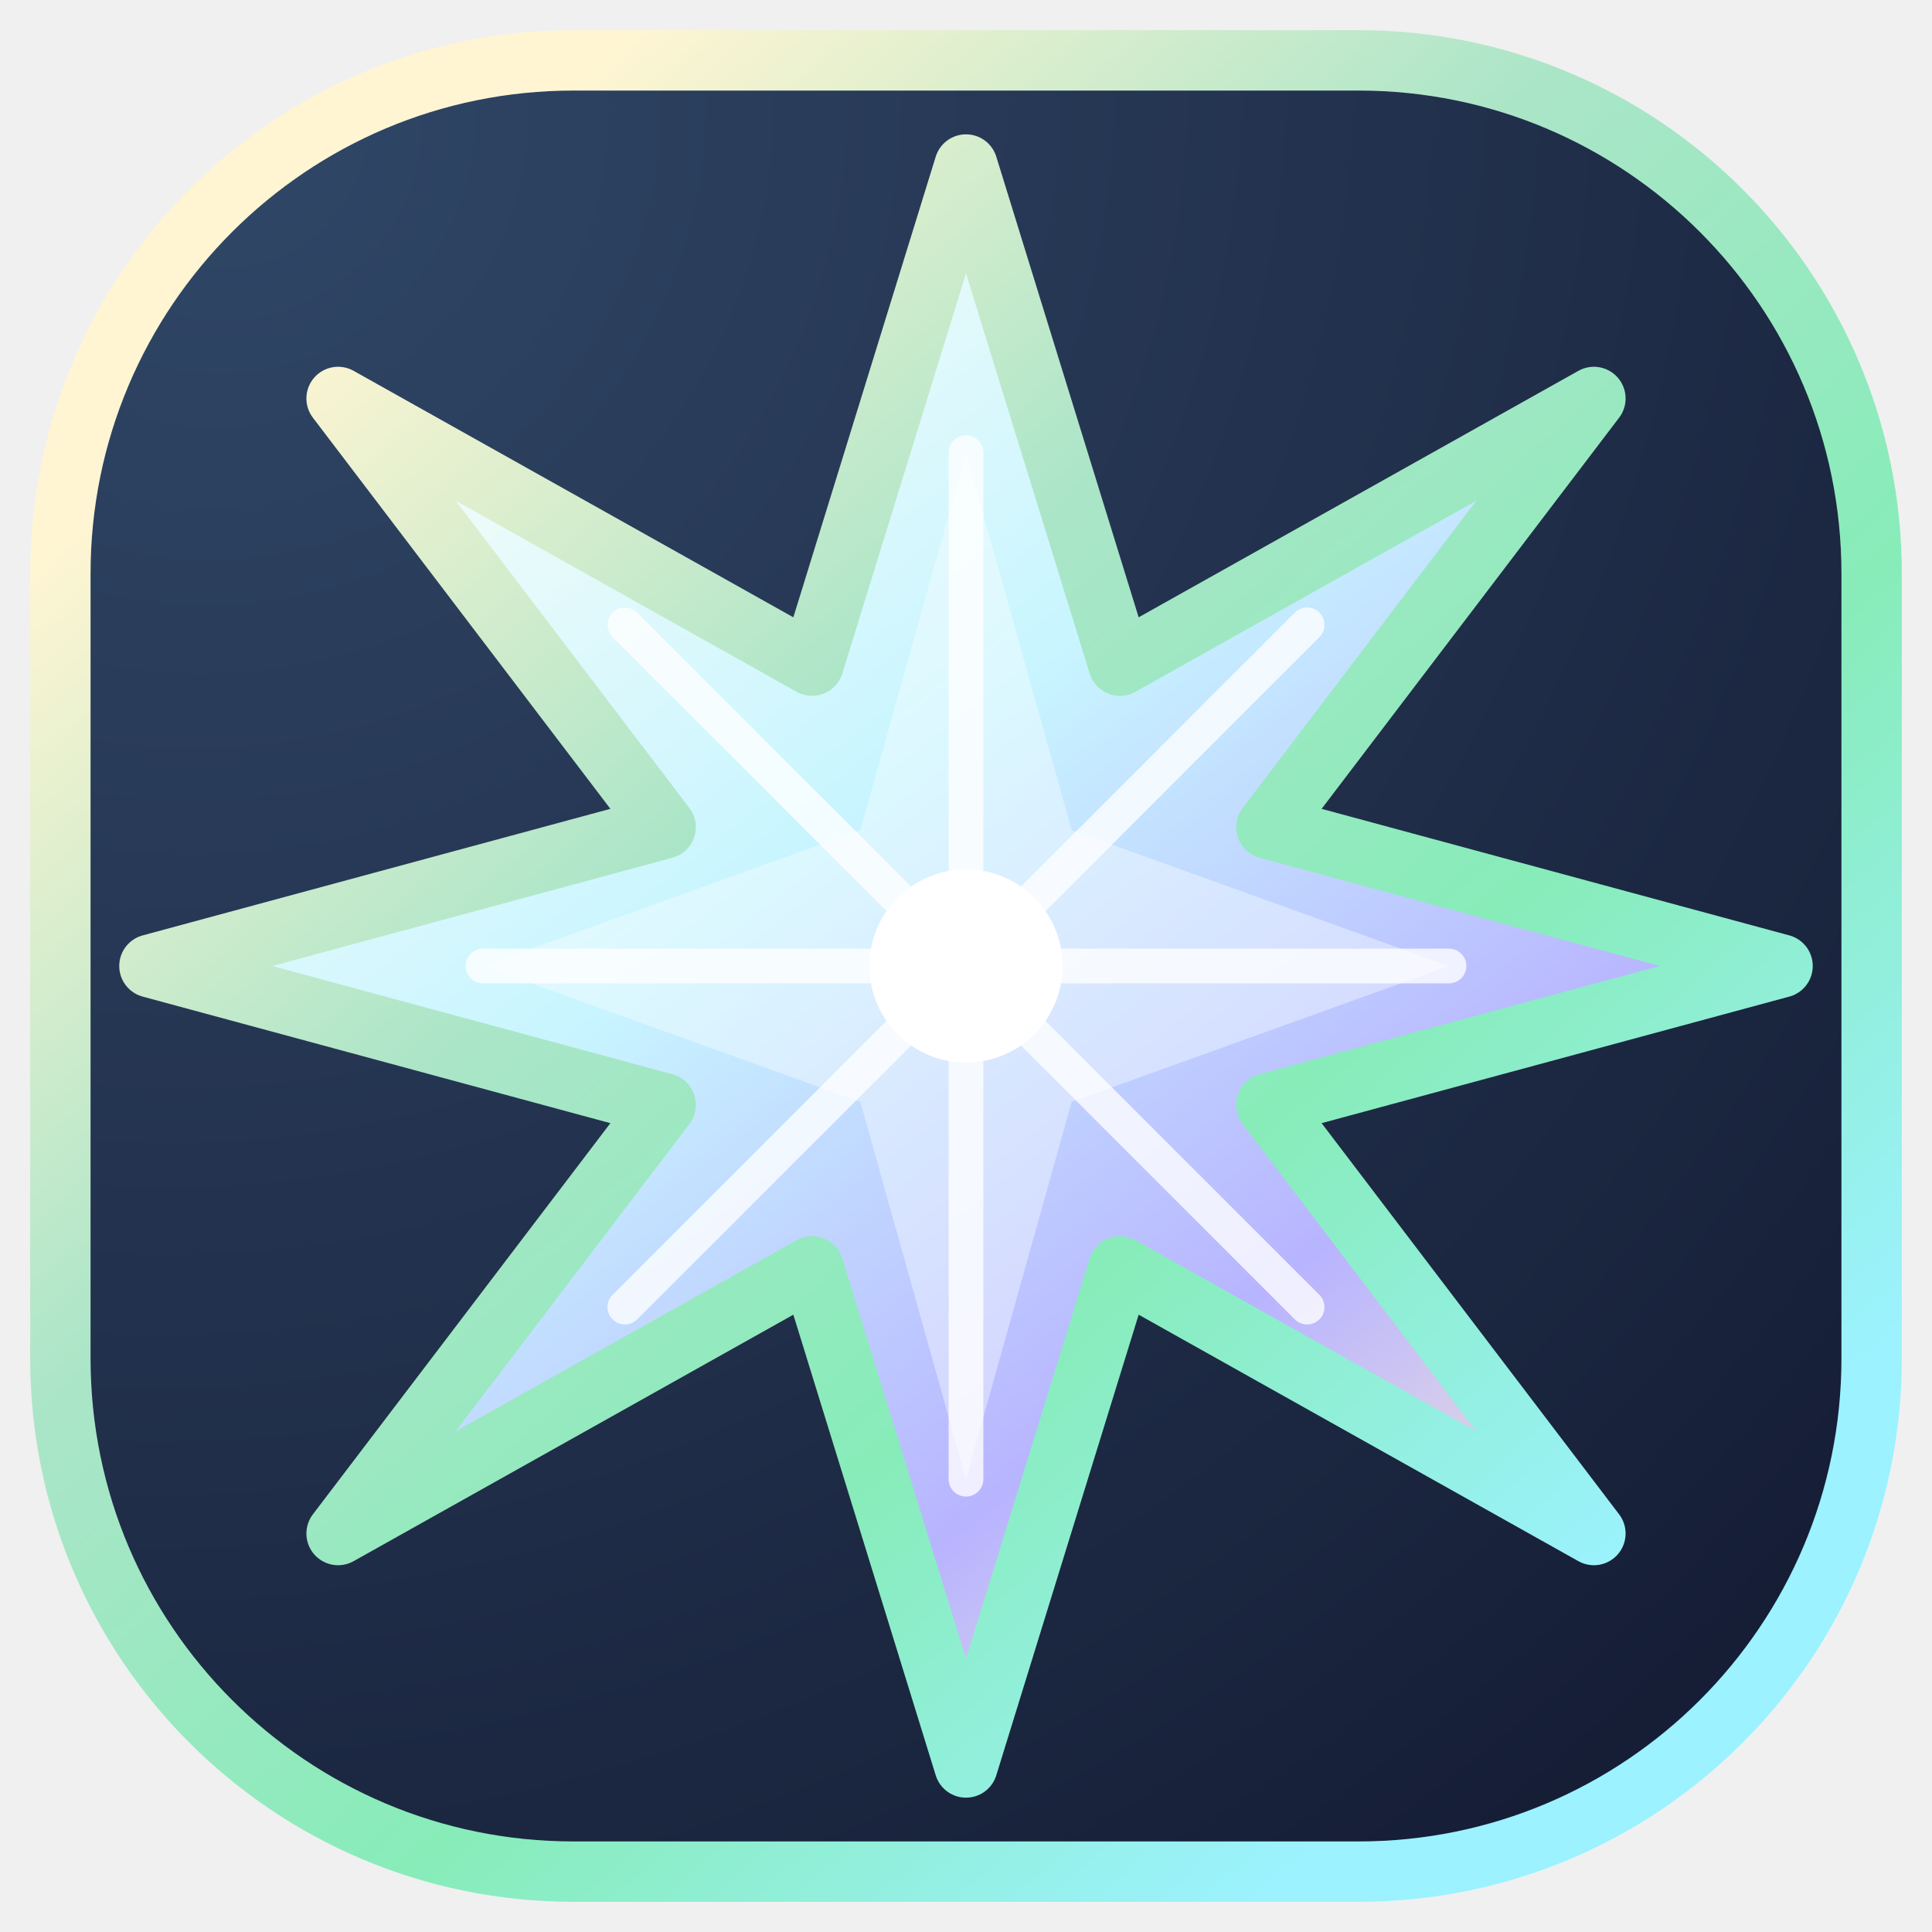
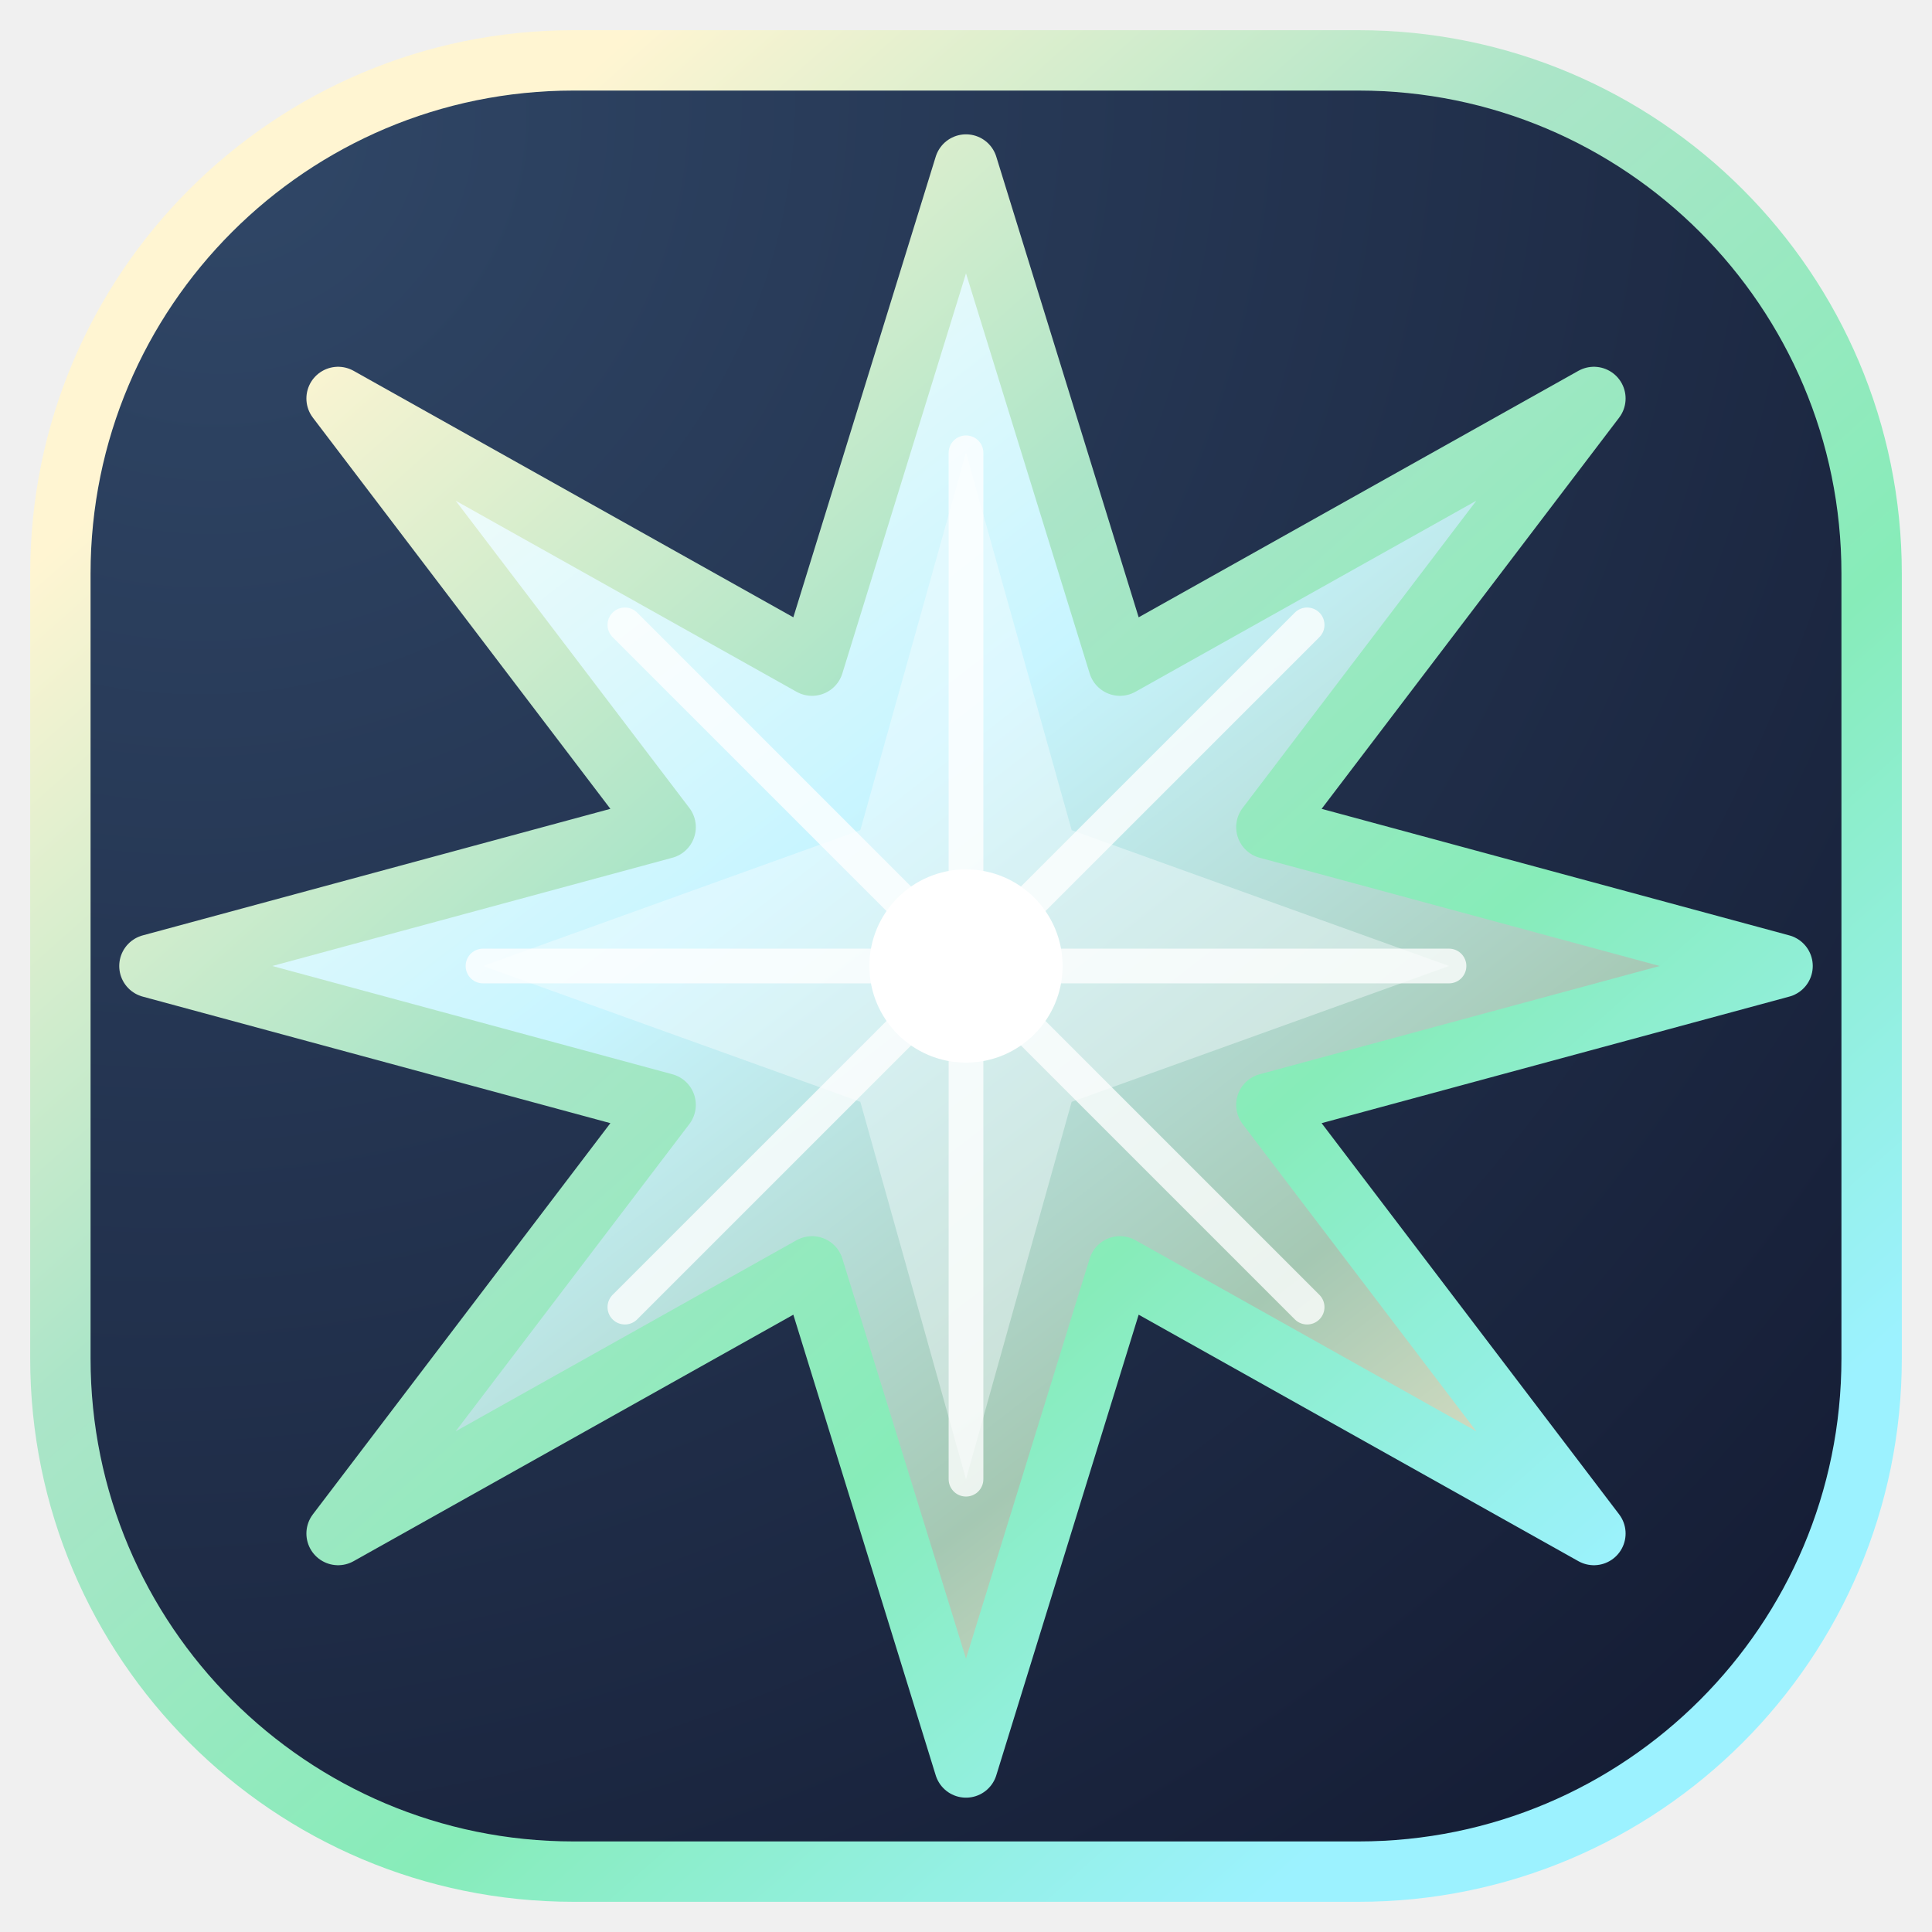
<svg xmlns="http://www.w3.org/2000/svg" viewBox="0 0 64 64">
  <defs>
    <linearGradient id="frostStarIce" x1="14" y1="8" x2="52" y2="57" gradientUnits="userSpaceOnUse">
      <stop stop-color="#fffef7" />
      <stop offset=".38" stop-color="#c8f5ff" />
-       <stop offset=".72" stop-color="#b8b4ff" />
+       <stop offset=".72" stop-color="#a5c8b3" />
      <stop offset="1" stop-color="#fff0cf" />
    </linearGradient>
    <linearGradient id="frostStarEdge" x1="12" y1="9" x2="52" y2="54" gradientUnits="userSpaceOnUse">
      <stop stop-color="#fff5d2" />
      <stop offset=".35" stop-color="#abe5c8" />
      <stop offset=".68" stop-color="#87ecb9" />
      <stop offset="1" stop-color="#9cf2ff" />
    </linearGradient>
    <radialGradient id="frostStarTile" cx="0" cy="0" r="1" gradientTransform="matrix(52 48 -52 56 8 5)" gradientUnits="userSpaceOnUse">
      <stop stop-color="#304767" />
      <stop offset="1" stop-color="#151d35" />
    </radialGradient>
  </defs>
  <rect x="2" y="2" width="60" height="60" rx="17" fill="url(#frostStarTile)" stroke="url(#frostStarEdge)" stroke-width="2" />
  <path d="M32 5.5 37.1 22 52.8 13.2 42 27.4 59 32 42 36.6 52.8 50.8 37.1 42 32 58.5 26.9 42 11.2 50.8 22 36.6 5 32 22 27.4 11.2 13.2 26.9 22Z" fill="url(#frostStarIce)" stroke="url(#frostStarEdge)" stroke-width="2.1" stroke-linejoin="round" />
  <path d="m32 15 3.5 12.5L48 32l-12.5 4.5L32 49l-3.5-12.5L16 32l12.5-4.5Z" fill="#f8fdff" fill-opacity=".42" />
  <path d="m32 15v34M16 32h32M20.7 20.7l22.6 22.6m0-22.6L20.7 43.3" stroke="#fff" stroke-opacity=".78" stroke-width="1.15" stroke-linecap="round" />
  <circle cx="32" cy="32" r="3.2" fill="#fff" />
</svg>
